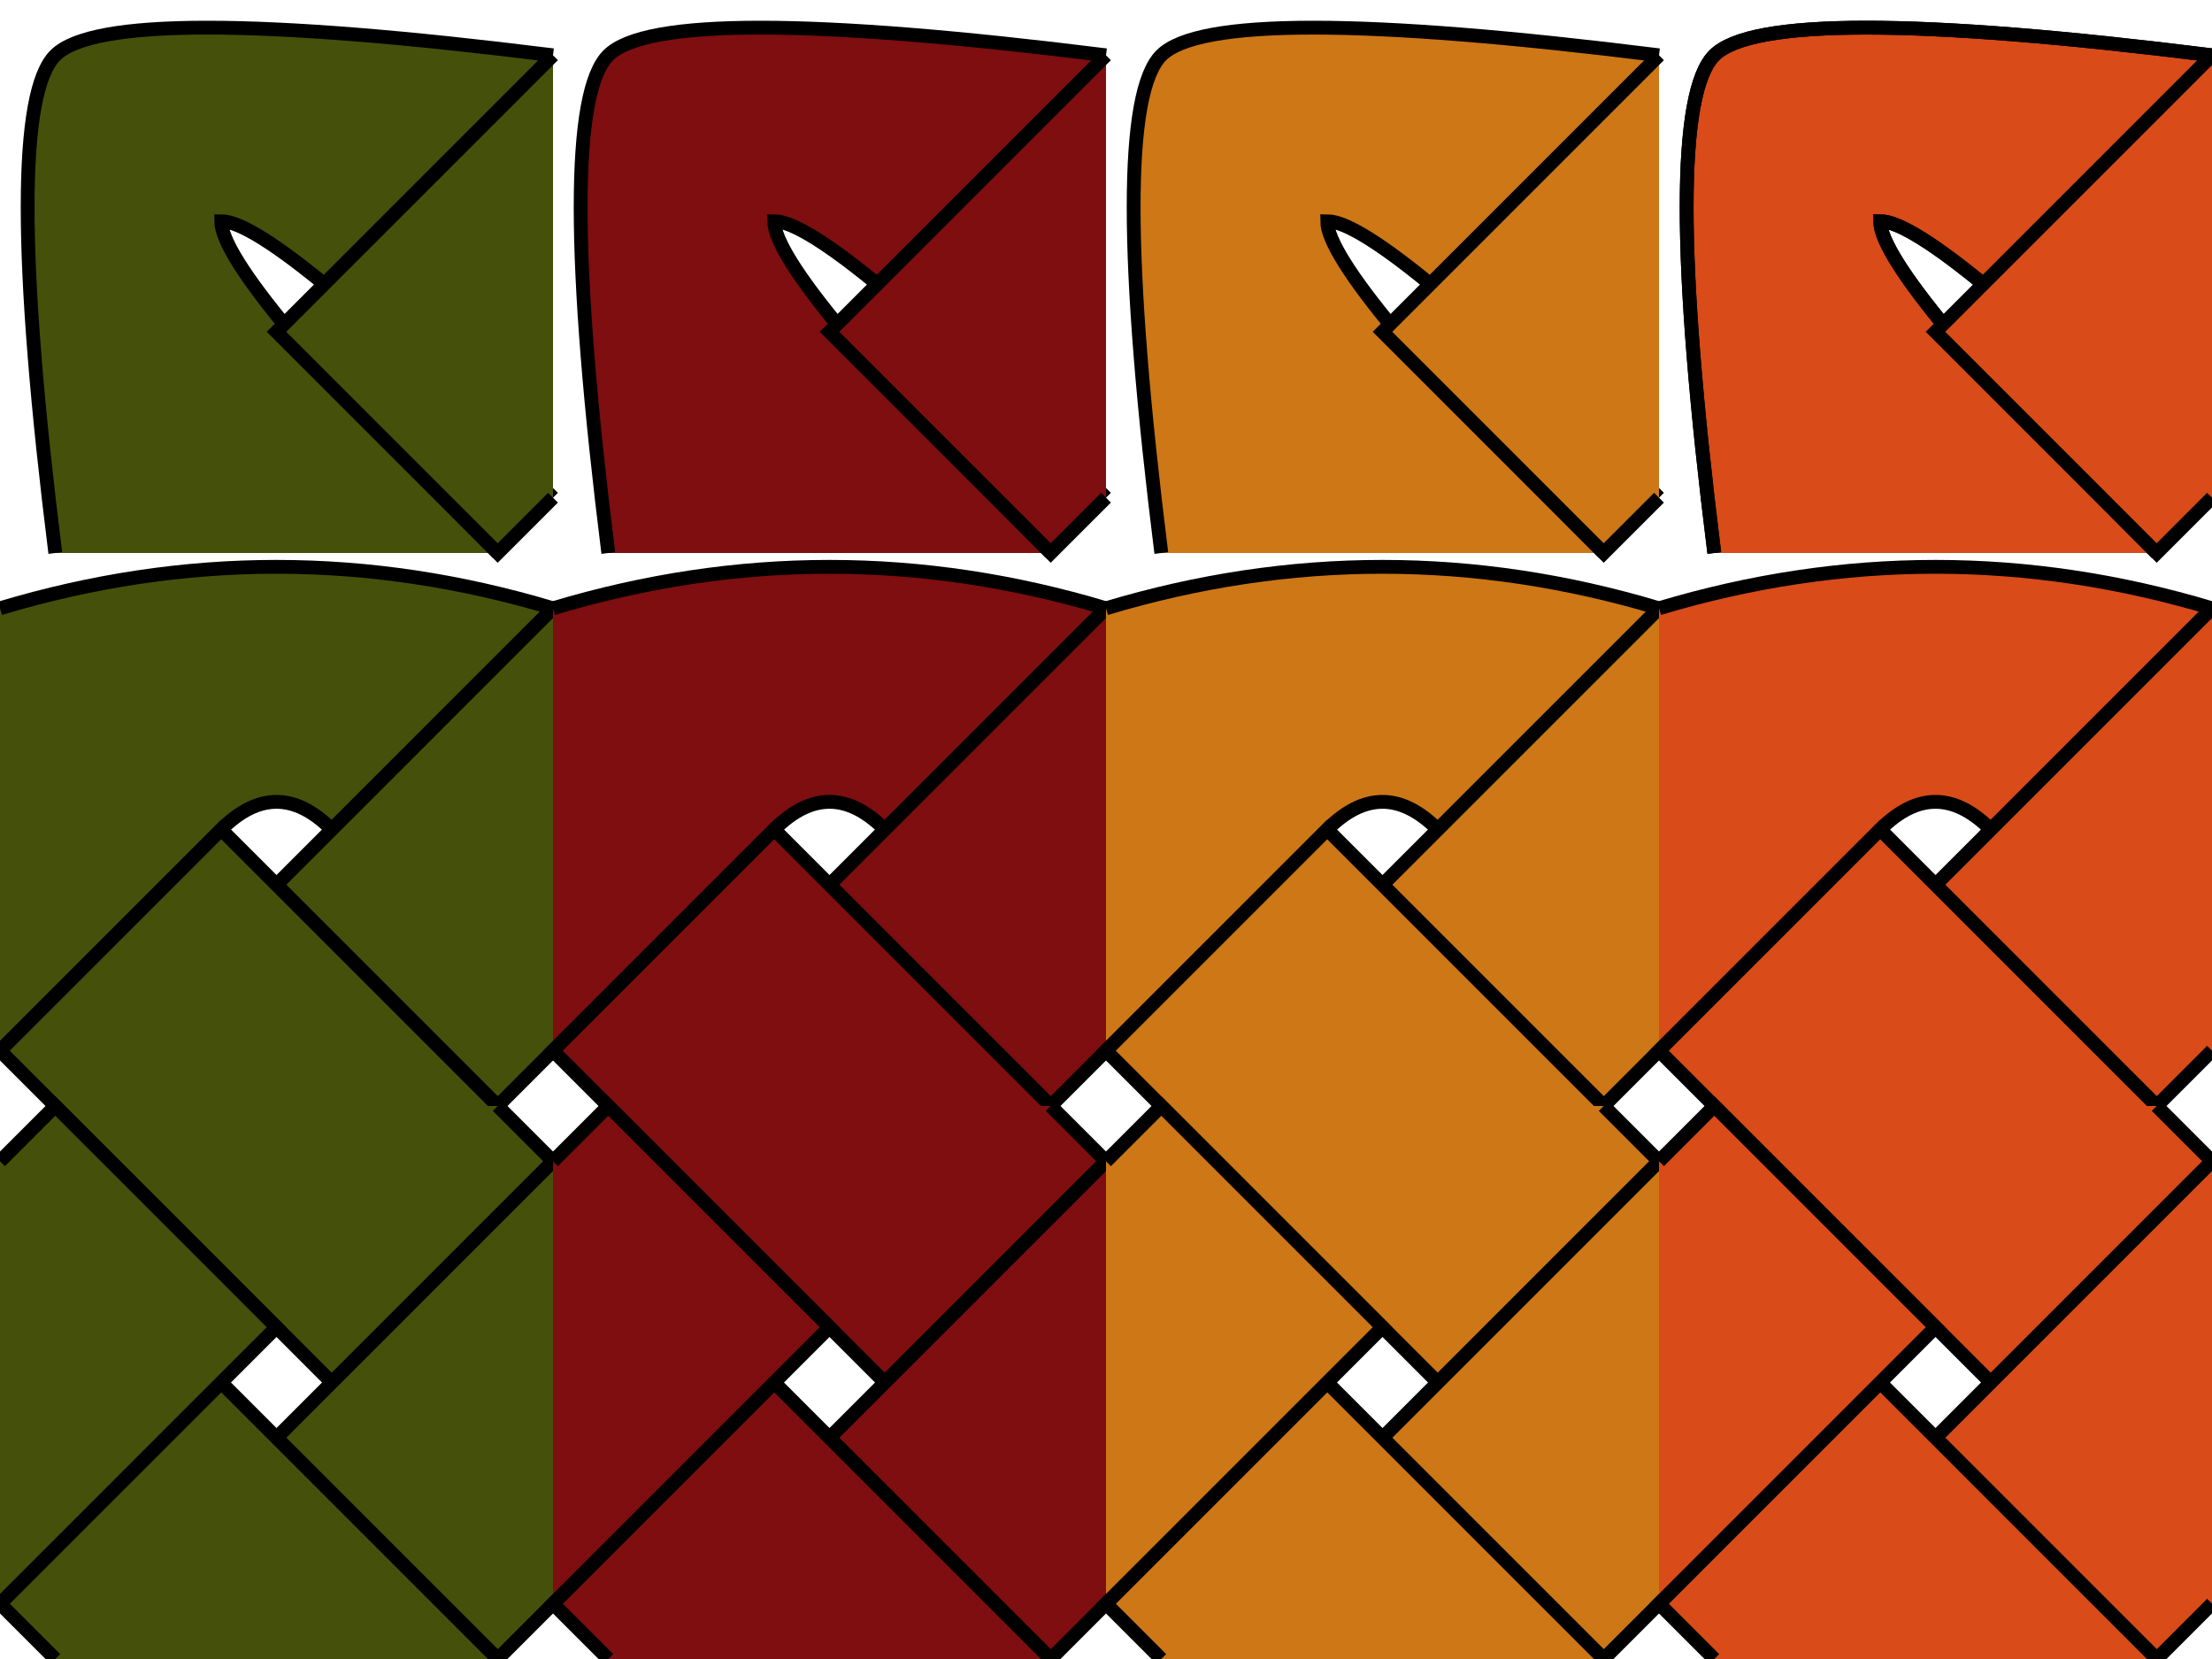
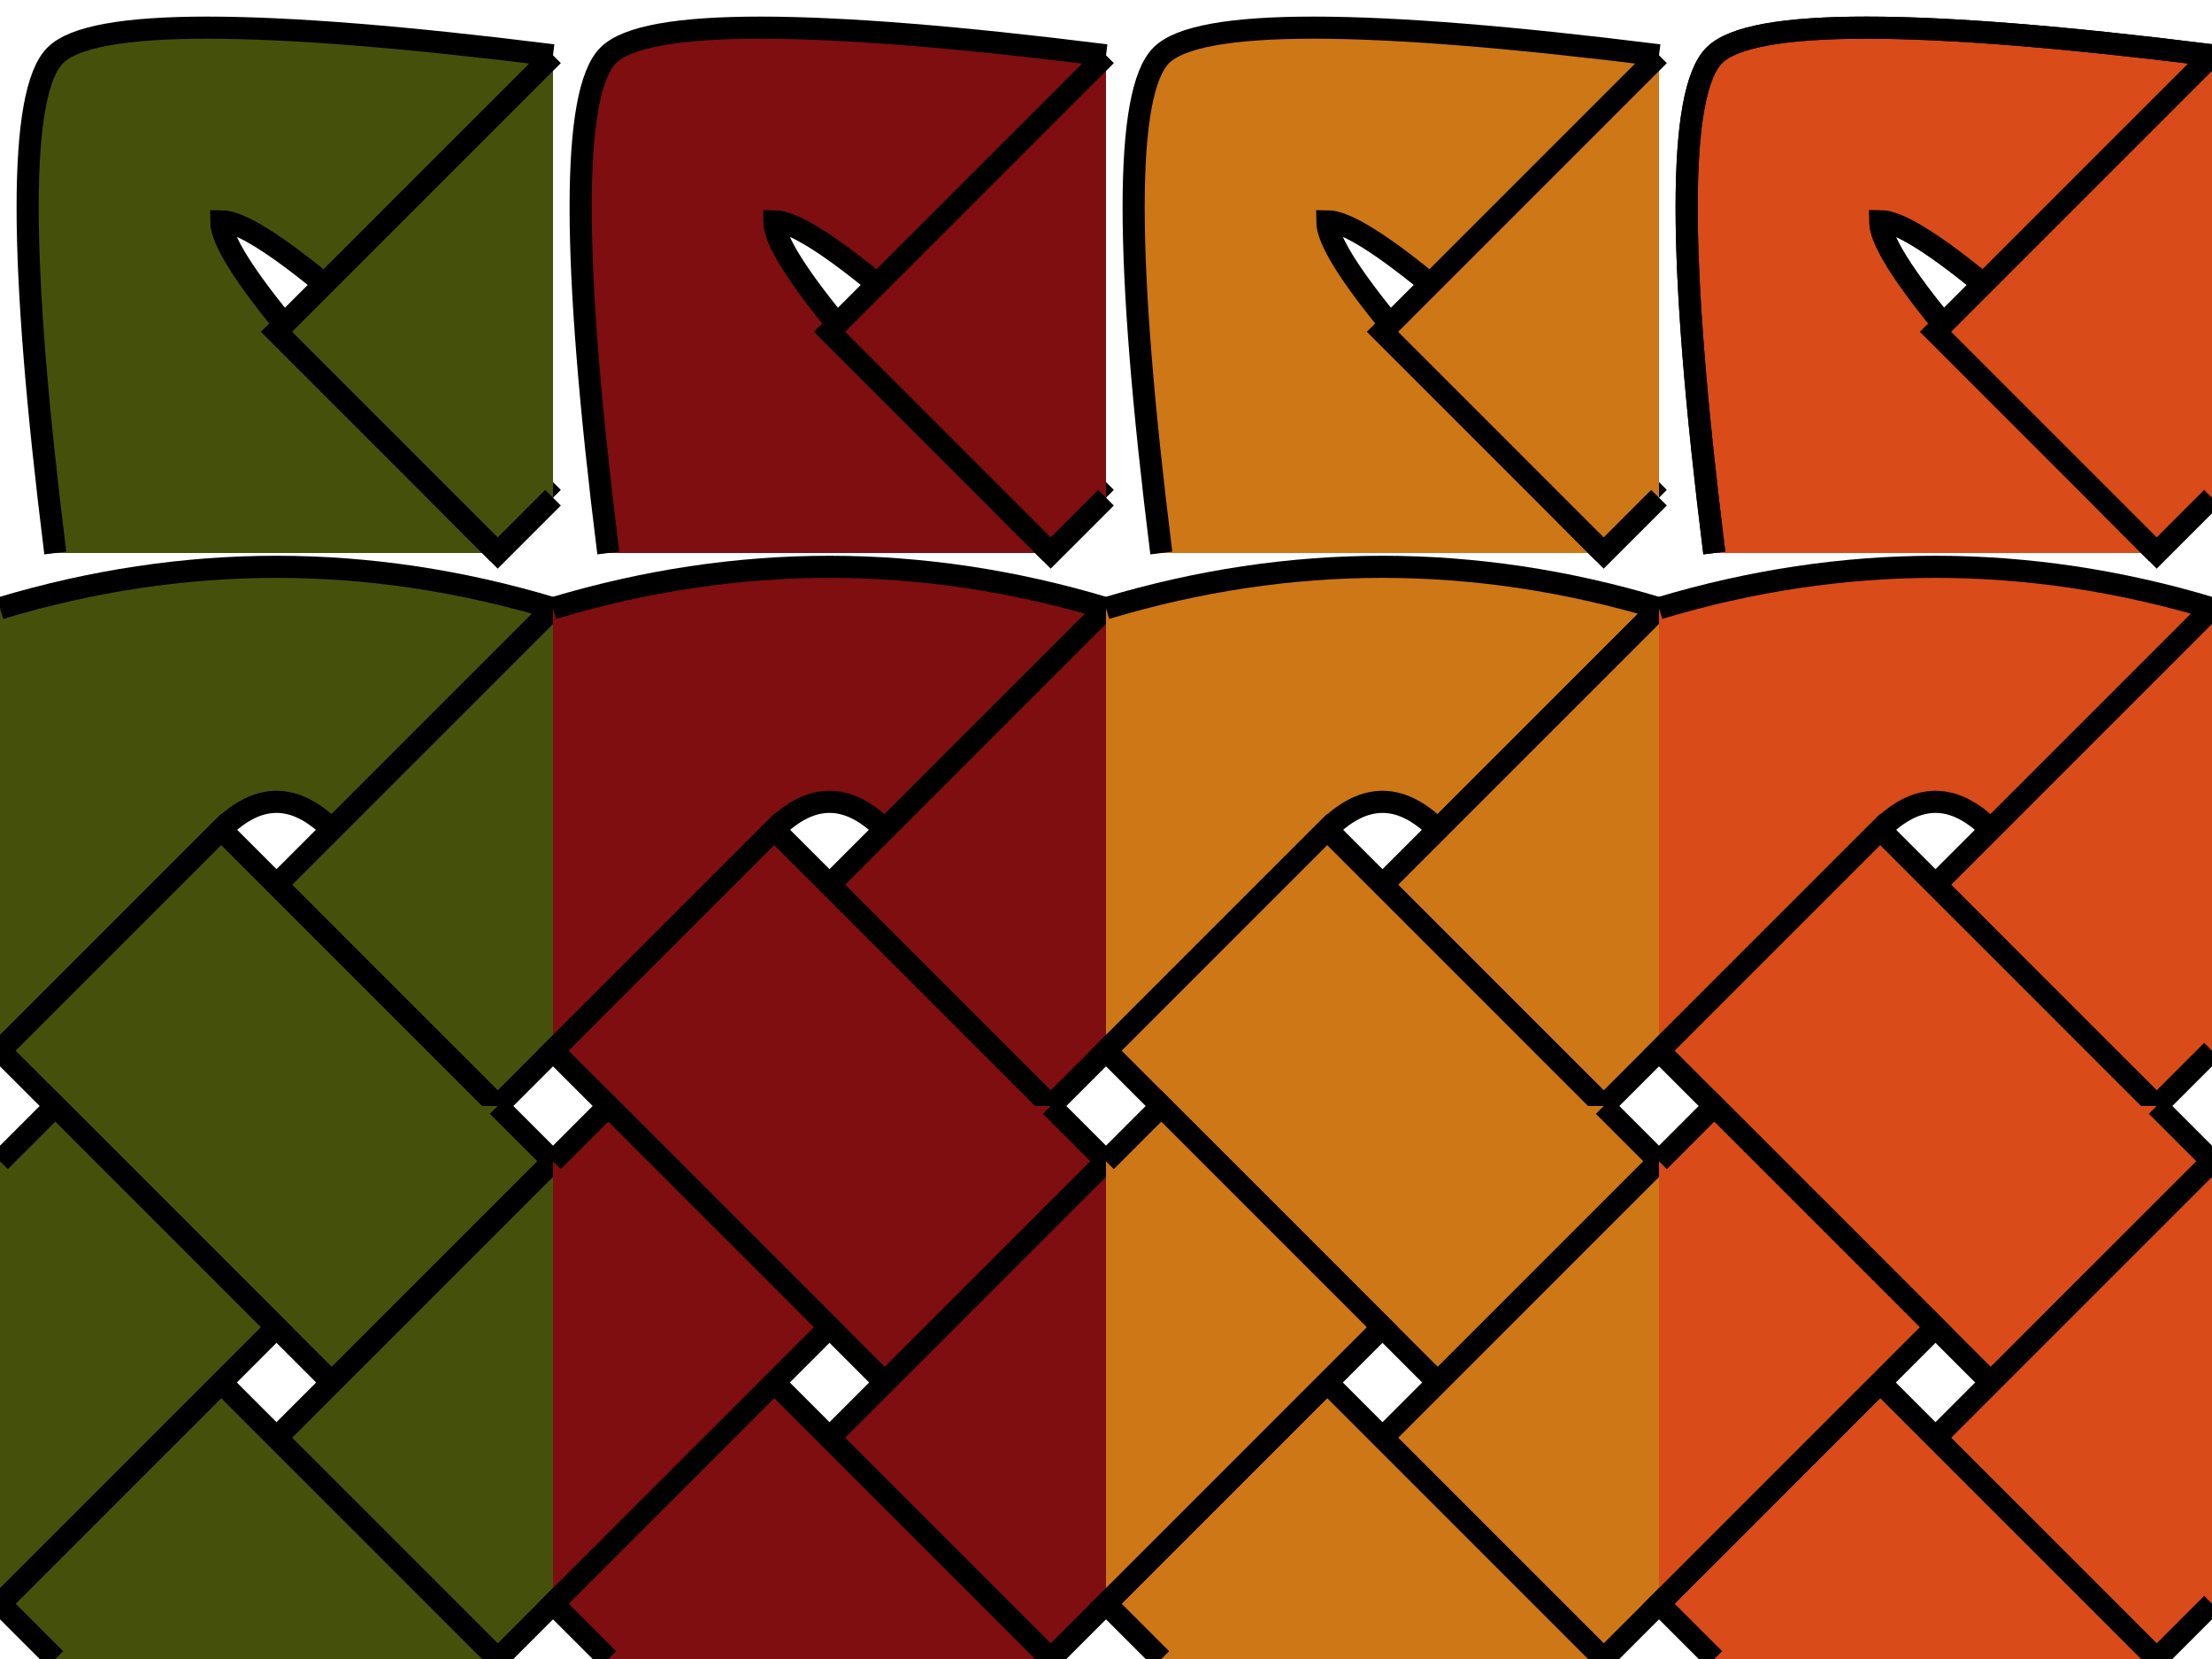
<svg width="800" height="600">
  <path id="#45510a" d="M20 200 Q0 40 20 20 Q40 0 200 20 L200 180 Q100 80 80 80 Q80 100 180 200" style="fill:#45510a;" />
-   <path id="#45510a" d="M20 200 Q0 40 20 20 Q40 0 200 20" style="fill:none;stroke:black;stroke-width:5" />
-   <path id="#45510a" d="M200 180 Q100 80 80 80 Q80 100 180 200" style="fill:none;stroke:black;stroke-width:5" />
-   <path id="east" d="M200 20 L100 120 L180 200 L200 180" style="fill:#45510a;stroke:black;stroke-width:5" />
+   <path id="#45510a" d="M20 200 Q0 40 20 20 Q40 0 200 20" style="fill:none;stroke:black;stroke-width:8" />
+   <path id="#45510a" d="M200 180 Q100 80 80 80 Q80 100 180 200" style="fill:none;stroke:black;stroke-width:8" />
+   <path id="east" d="M200 20 L100 120 L180 200 L200 180" style="fill:#45510a;stroke:black;stroke-width:8" />
  <path id="#7e0e0f" d="M220 200 Q200 40 220 20 Q240 0 400 20 L400 180 Q300 80 280 80 Q280 100 380 200" style="fill:#7e0e0f;" />
-   <path id="#7e0e0f" d="M220 200 Q200 40 220 20 Q240 0 400 20" style="fill:none;stroke:black;stroke-width:5" />
-   <path id="#7e0e0f" d="M400 180 Q300 80 280 80 Q280 100 380 200" style="fill:none;stroke:black;stroke-width:5" />
-   <path id="east" d="M400 20 L300 120 L380 200 L400 180" style="fill:#7e0e0f;stroke:black;stroke-width:5" />
+   <path id="#7e0e0f" d="M220 200 Q200 40 220 20 Q240 0 400 20" style="fill:none;stroke:black;stroke-width:8" />
+   <path id="#7e0e0f" d="M400 180 Q300 80 280 80 Q280 100 380 200" style="fill:none;stroke:black;stroke-width:8" />
+   <path id="east" d="M400 20 L300 120 L380 200 L400 180" style="fill:#7e0e0f;stroke:black;stroke-width:8" />
  <path id="#cd7717" d="M420 200 Q400 40 420 20 Q440 0 600 20 L600 180 Q500 80 480 80 Q480 100 580 200" style="fill:#cd7717;" />
-   <path id="#cd7717" d="M420 200 Q400 40 420 20 Q440 0 600 20" style="fill:none;stroke:black;stroke-width:5" />
-   <path id="#cd7717" d="M600 180 Q500 80 480 80 Q480 100 580 200" style="fill:none;stroke:black;stroke-width:5" />
-   <path id="east" d="M600 20 L500 120 L580 200 L600 180" style="fill:#cd7717;stroke:black;stroke-width:5" />
-   <path id=" #d94b19 " d="M620 200 Q600 40 620 20 Q640 0 800 20 L800 180 Q700 80 680 80 Q680 100 780 200" style="fill: #d94b19 ;stroke:black;stroke-width:5" />
-   <path id=" #d94b19 " d="M620 200 Q600 40 620 20 Q640 0 800 20" style="fill:none;stroke:black;stroke-width:5" />
-   <path id=" #d94b19 " d="M800 180 Q700 80 680 80 Q680 100 780 200" style="fill:none;stroke:black;stroke-width:5" />
-   <path id="east" d="M800 20 L700 120 L780 200 L800 180" style="fill: #d94b19 ;stroke:black;stroke-width:5" />
-   <path id="north-west" d="M0 220 Q100 190 200 220 L120 300 Q100 280 80 300 L0 380" style="fill:#45510a;stroke:black;stroke-width:5" />
-   <path id="east" d="M200 220 L100 320 L180 400 L200 380" style="fill:#45510a;stroke:black;stroke-width:5" />
-   <path id="south" d="M180 400 L80 300 L0 380 L20 400" style="fill:#45510a;stroke:black;stroke-width:5" />
-   <path id="north-west" d="M200 220 Q300 190 400 220 L320 300 Q300 280 280 300 L200 380" style="fill:#7e0e0f;stroke:black;stroke-width:5" />
-   <path id="east" d="M400 220 L300 320 L380 400 L400 380" style="fill:#7e0e0f;stroke:black;stroke-width:5" />
-   <path id="south" d="M380 400 L280 300 L200 380 L220 400" style="fill:#7e0e0f;stroke:black;stroke-width:5" />
-   <path id="north-west" d="M400 220 Q500 190 600 220 L520 300 Q500 280 480 300 L400 380" style="fill:#cd7717;stroke:black;stroke-width:5" />
-   <path id="east" d="M600 220 L500 320 L580 400 L600 380" style="fill:#cd7717;stroke:black;stroke-width:5" />
-   <path id="south" d="M580 400 L480 300 L400 380 L420 400" style="fill:#cd7717;stroke:black;stroke-width:5" />
-   <path id="north-west" d="M600 220 Q700 190 800 220 L720 300 Q700 280 680 300 L600 380" style="fill: #d94b19 ;stroke:black;stroke-width:5" />
-   <path id="east" d="M800 220 L700 320 L780 400 L800 380" style="fill: #d94b19 ;stroke:black;stroke-width:5" />
-   <path id="south" d="M780 400 L680 300 L600 380 L620 400" style="fill: #d94b19 ;stroke:black;stroke-width:5" />
-   <path id="north" d="M20 400 L120 500 L200 420 L180 400" style="fill:#45510a;stroke:black;stroke-width:5" />
-   <path id="east" d="M200 420 L100 520 L180 600 L200 580" style="fill:#45510a;stroke:black;stroke-width:5" />
-   <path id="south" d="M180 600 L80 500 L0 580 L20 600" style="fill:#45510a;stroke:black;stroke-width:5" />
-   <path id="west" d="M0 580 L100 480 L20 400 L0 420" style="fill:#45510a;stroke:black;stroke-width:5" />
-   <path id="north" d="M220 400 L320 500 L400 420 L380 400" style="fill:#7e0e0f;stroke:black;stroke-width:5" />
-   <path id="east" d="M400 420 L300 520 L380 600 L400 580" style="fill:#7e0e0f;stroke:black;stroke-width:5" />
-   <path id="south" d="M380 600 L280 500 L200 580 L220 600" style="fill:#7e0e0f;stroke:black;stroke-width:5" />
-   <path id="west" d="M200 580 L300 480 L220 400 L200 420" style="fill:#7e0e0f;stroke:black;stroke-width:5" />
-   <path id="north" d="M420 400 L520 500 L600 420 L580 400" style="fill:#cd7717;stroke:black;stroke-width:5" />
-   <path id="east" d="M600 420 L500 520 L580 600 L600 580" style="fill:#cd7717;stroke:black;stroke-width:5" />
-   <path id="south" d="M580 600 L480 500 L400 580 L420 600" style="fill:#cd7717;stroke:black;stroke-width:5" />
-   <path id="west" d="M400 580 L500 480 L420 400 L400 420" style="fill:#cd7717;stroke:black;stroke-width:5" />
-   <path id="north" d="M620 400 L720 500 L800 420 L780 400" style="fill: #d94b19 ;stroke:black;stroke-width:5" />
-   <path id="east" d="M800 420 L700 520 L780 600 L800 580" style="fill: #d94b19 ;stroke:black;stroke-width:5" />
-   <path id="south" d="M780 600 L680 500 L600 580 L620 600" style="fill: #d94b19 ;stroke:black;stroke-width:5" />
-   <path id="west" d="M600 580 L700 480 L620 400 L600 420" style="fill: #d94b19 ;stroke:black;stroke-width:5" />
+   <path id="#cd7717" d="M420 200 Q400 40 420 20 Q440 0 600 20" style="fill:none;stroke:black;stroke-width:8" />
+   <path id="#cd7717" d="M600 180 Q500 80 480 80 Q480 100 580 200" style="fill:none;stroke:black;stroke-width:8" />
+   <path id="east" d="M600 20 L500 120 L580 200 L600 180" style="fill:#cd7717;stroke:black;stroke-width:8" />
+   <path id=" #d94b19 " d="M620 200 Q600 40 620 20 Q640 0 800 20 L800 180 Q700 80 680 80 Q680 100 780 200" style="fill: #d94b19 ;stroke:black;stroke-width:8" />
+   <path id=" #d94b19 " d="M620 200 Q600 40 620 20 Q640 0 800 20" style="fill:none;stroke:black;stroke-width:8" />
+   <path id=" #d94b19 " d="M800 180 Q700 80 680 80 Q680 100 780 200" style="fill:none;stroke:black;stroke-width:8" />
+   <path id="east" d="M800 20 L700 120 L780 200 L800 180" style="fill: #d94b19 ;stroke:black;stroke-width:8" />
+   <path id="north-west" d="M0 220 Q100 190 200 220 L120 300 Q100 280 80 300 L0 380" style="fill:#45510a;stroke:black;stroke-width:8" />
+   <path id="east" d="M200 220 L100 320 L180 400 L200 380" style="fill:#45510a;stroke:black;stroke-width:8" />
+   <path id="south" d="M180 400 L80 300 L0 380 L20 400" style="fill:#45510a;stroke:black;stroke-width:8" />
+   <path id="north-west" d="M200 220 Q300 190 400 220 L320 300 Q300 280 280 300 L200 380" style="fill:#7e0e0f;stroke:black;stroke-width:8" />
+   <path id="east" d="M400 220 L300 320 L380 400 L400 380" style="fill:#7e0e0f;stroke:black;stroke-width:8" />
+   <path id="south" d="M380 400 L280 300 L200 380 L220 400" style="fill:#7e0e0f;stroke:black;stroke-width:8" />
+   <path id="north-west" d="M400 220 Q500 190 600 220 L520 300 Q500 280 480 300 L400 380" style="fill:#cd7717;stroke:black;stroke-width:8" />
+   <path id="east" d="M600 220 L500 320 L580 400 L600 380" style="fill:#cd7717;stroke:black;stroke-width:8" />
+   <path id="south" d="M580 400 L480 300 L400 380 L420 400" style="fill:#cd7717;stroke:black;stroke-width:8" />
+   <path id="north-west" d="M600 220 Q700 190 800 220 L720 300 Q700 280 680 300 L600 380" style="fill: #d94b19 ;stroke:black;stroke-width:8" />
+   <path id="east" d="M800 220 L700 320 L780 400 L800 380" style="fill: #d94b19 ;stroke:black;stroke-width:8" />
+   <path id="south" d="M780 400 L680 300 L600 380 L620 400" style="fill: #d94b19 ;stroke:black;stroke-width:8" />
+   <path id="north" d="M20 400 L120 500 L200 420 L180 400" style="fill:#45510a;stroke:black;stroke-width:8" />
+   <path id="east" d="M200 420 L100 520 L180 600 L200 580" style="fill:#45510a;stroke:black;stroke-width:8" />
+   <path id="south" d="M180 600 L80 500 L0 580 L20 600" style="fill:#45510a;stroke:black;stroke-width:8" />
+   <path id="west" d="M0 580 L100 480 L20 400 L0 420" style="fill:#45510a;stroke:black;stroke-width:8" />
+   <path id="north" d="M220 400 L320 500 L400 420 L380 400" style="fill:#7e0e0f;stroke:black;stroke-width:8" />
+   <path id="east" d="M400 420 L300 520 L380 600 L400 580" style="fill:#7e0e0f;stroke:black;stroke-width:8" />
+   <path id="south" d="M380 600 L280 500 L200 580 L220 600" style="fill:#7e0e0f;stroke:black;stroke-width:8" />
+   <path id="west" d="M200 580 L300 480 L220 400 L200 420" style="fill:#7e0e0f;stroke:black;stroke-width:8" />
+   <path id="north" d="M420 400 L520 500 L600 420 L580 400" style="fill:#cd7717;stroke:black;stroke-width:8" />
+   <path id="east" d="M600 420 L500 520 L580 600 L600 580" style="fill:#cd7717;stroke:black;stroke-width:8" />
+   <path id="south" d="M580 600 L480 500 L400 580 L420 600" style="fill:#cd7717;stroke:black;stroke-width:8" />
+   <path id="west" d="M400 580 L500 480 L420 400 L400 420" style="fill:#cd7717;stroke:black;stroke-width:8" />
+   <path id="north" d="M620 400 L720 500 L800 420 L780 400" style="fill: #d94b19 ;stroke:black;stroke-width:8" />
+   <path id="east" d="M800 420 L700 520 L780 600 L800 580" style="fill: #d94b19 ;stroke:black;stroke-width:8" />
+   <path id="south" d="M780 600 L680 500 L600 580 L620 600" style="fill: #d94b19 ;stroke:black;stroke-width:8" />
+   <path id="west" d="M600 580 L700 480 L620 400 L600 420" style="fill: #d94b19 ;stroke:black;stroke-width:8" />
</svg>
